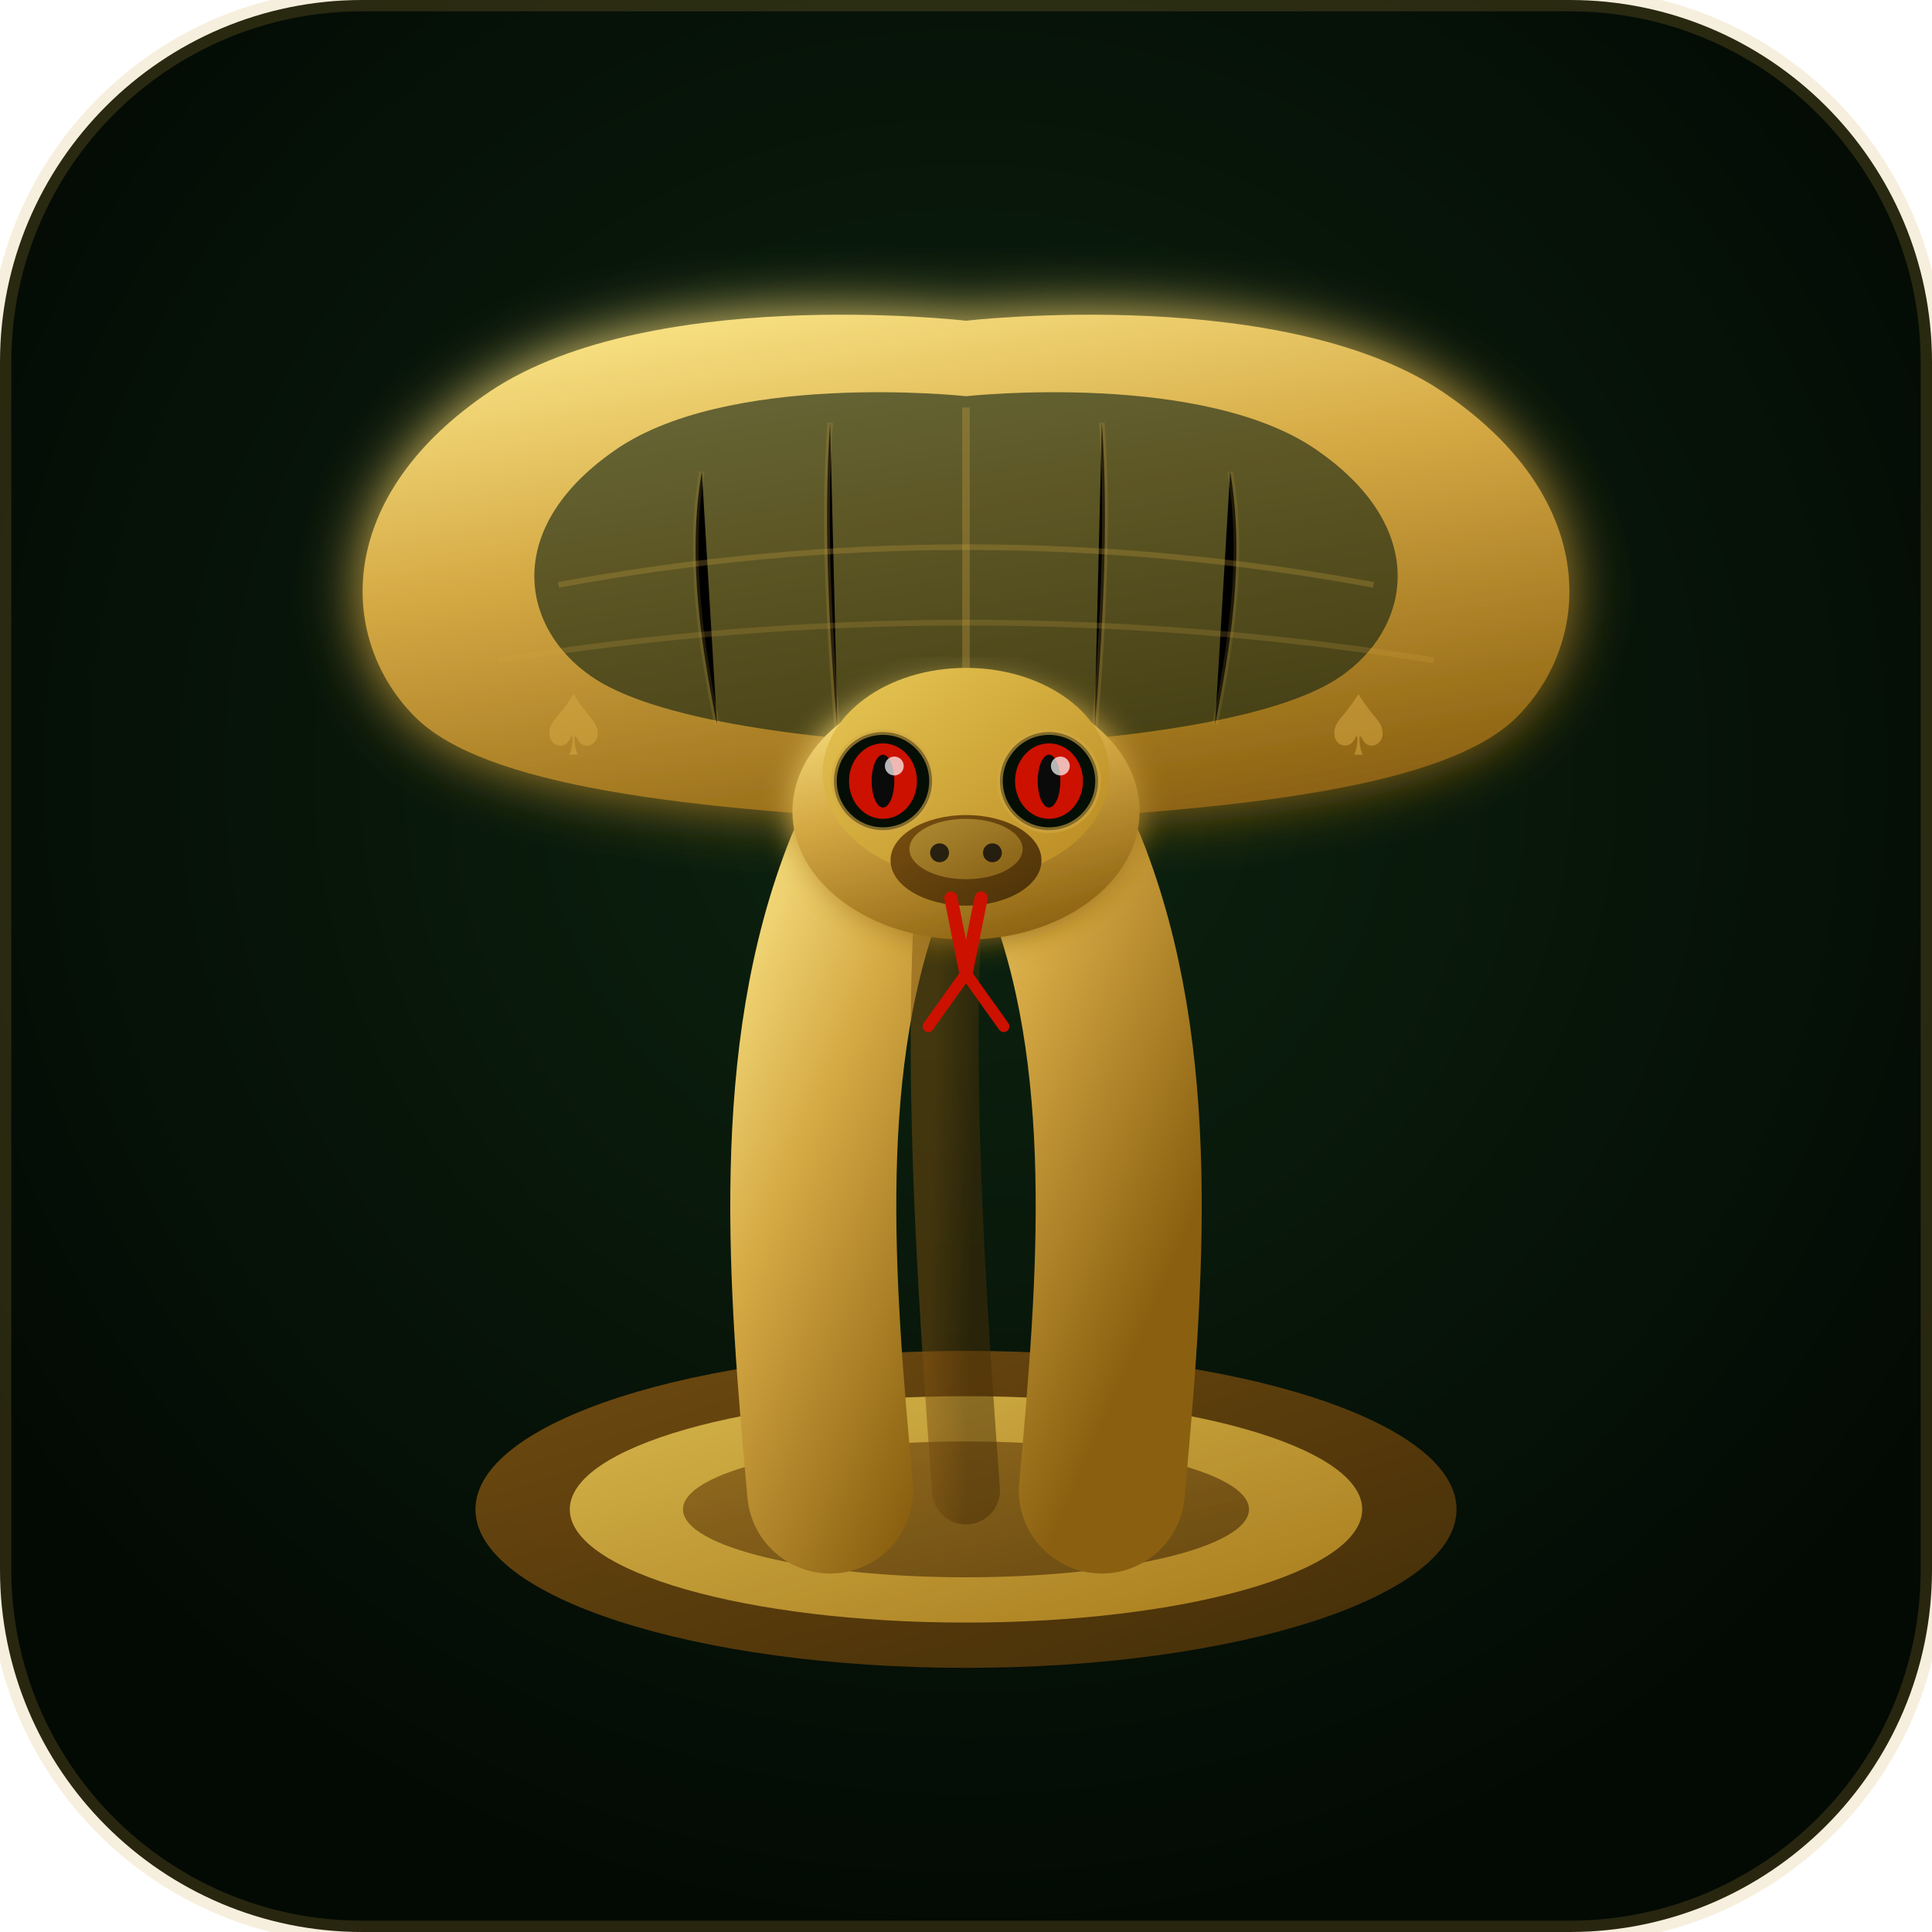
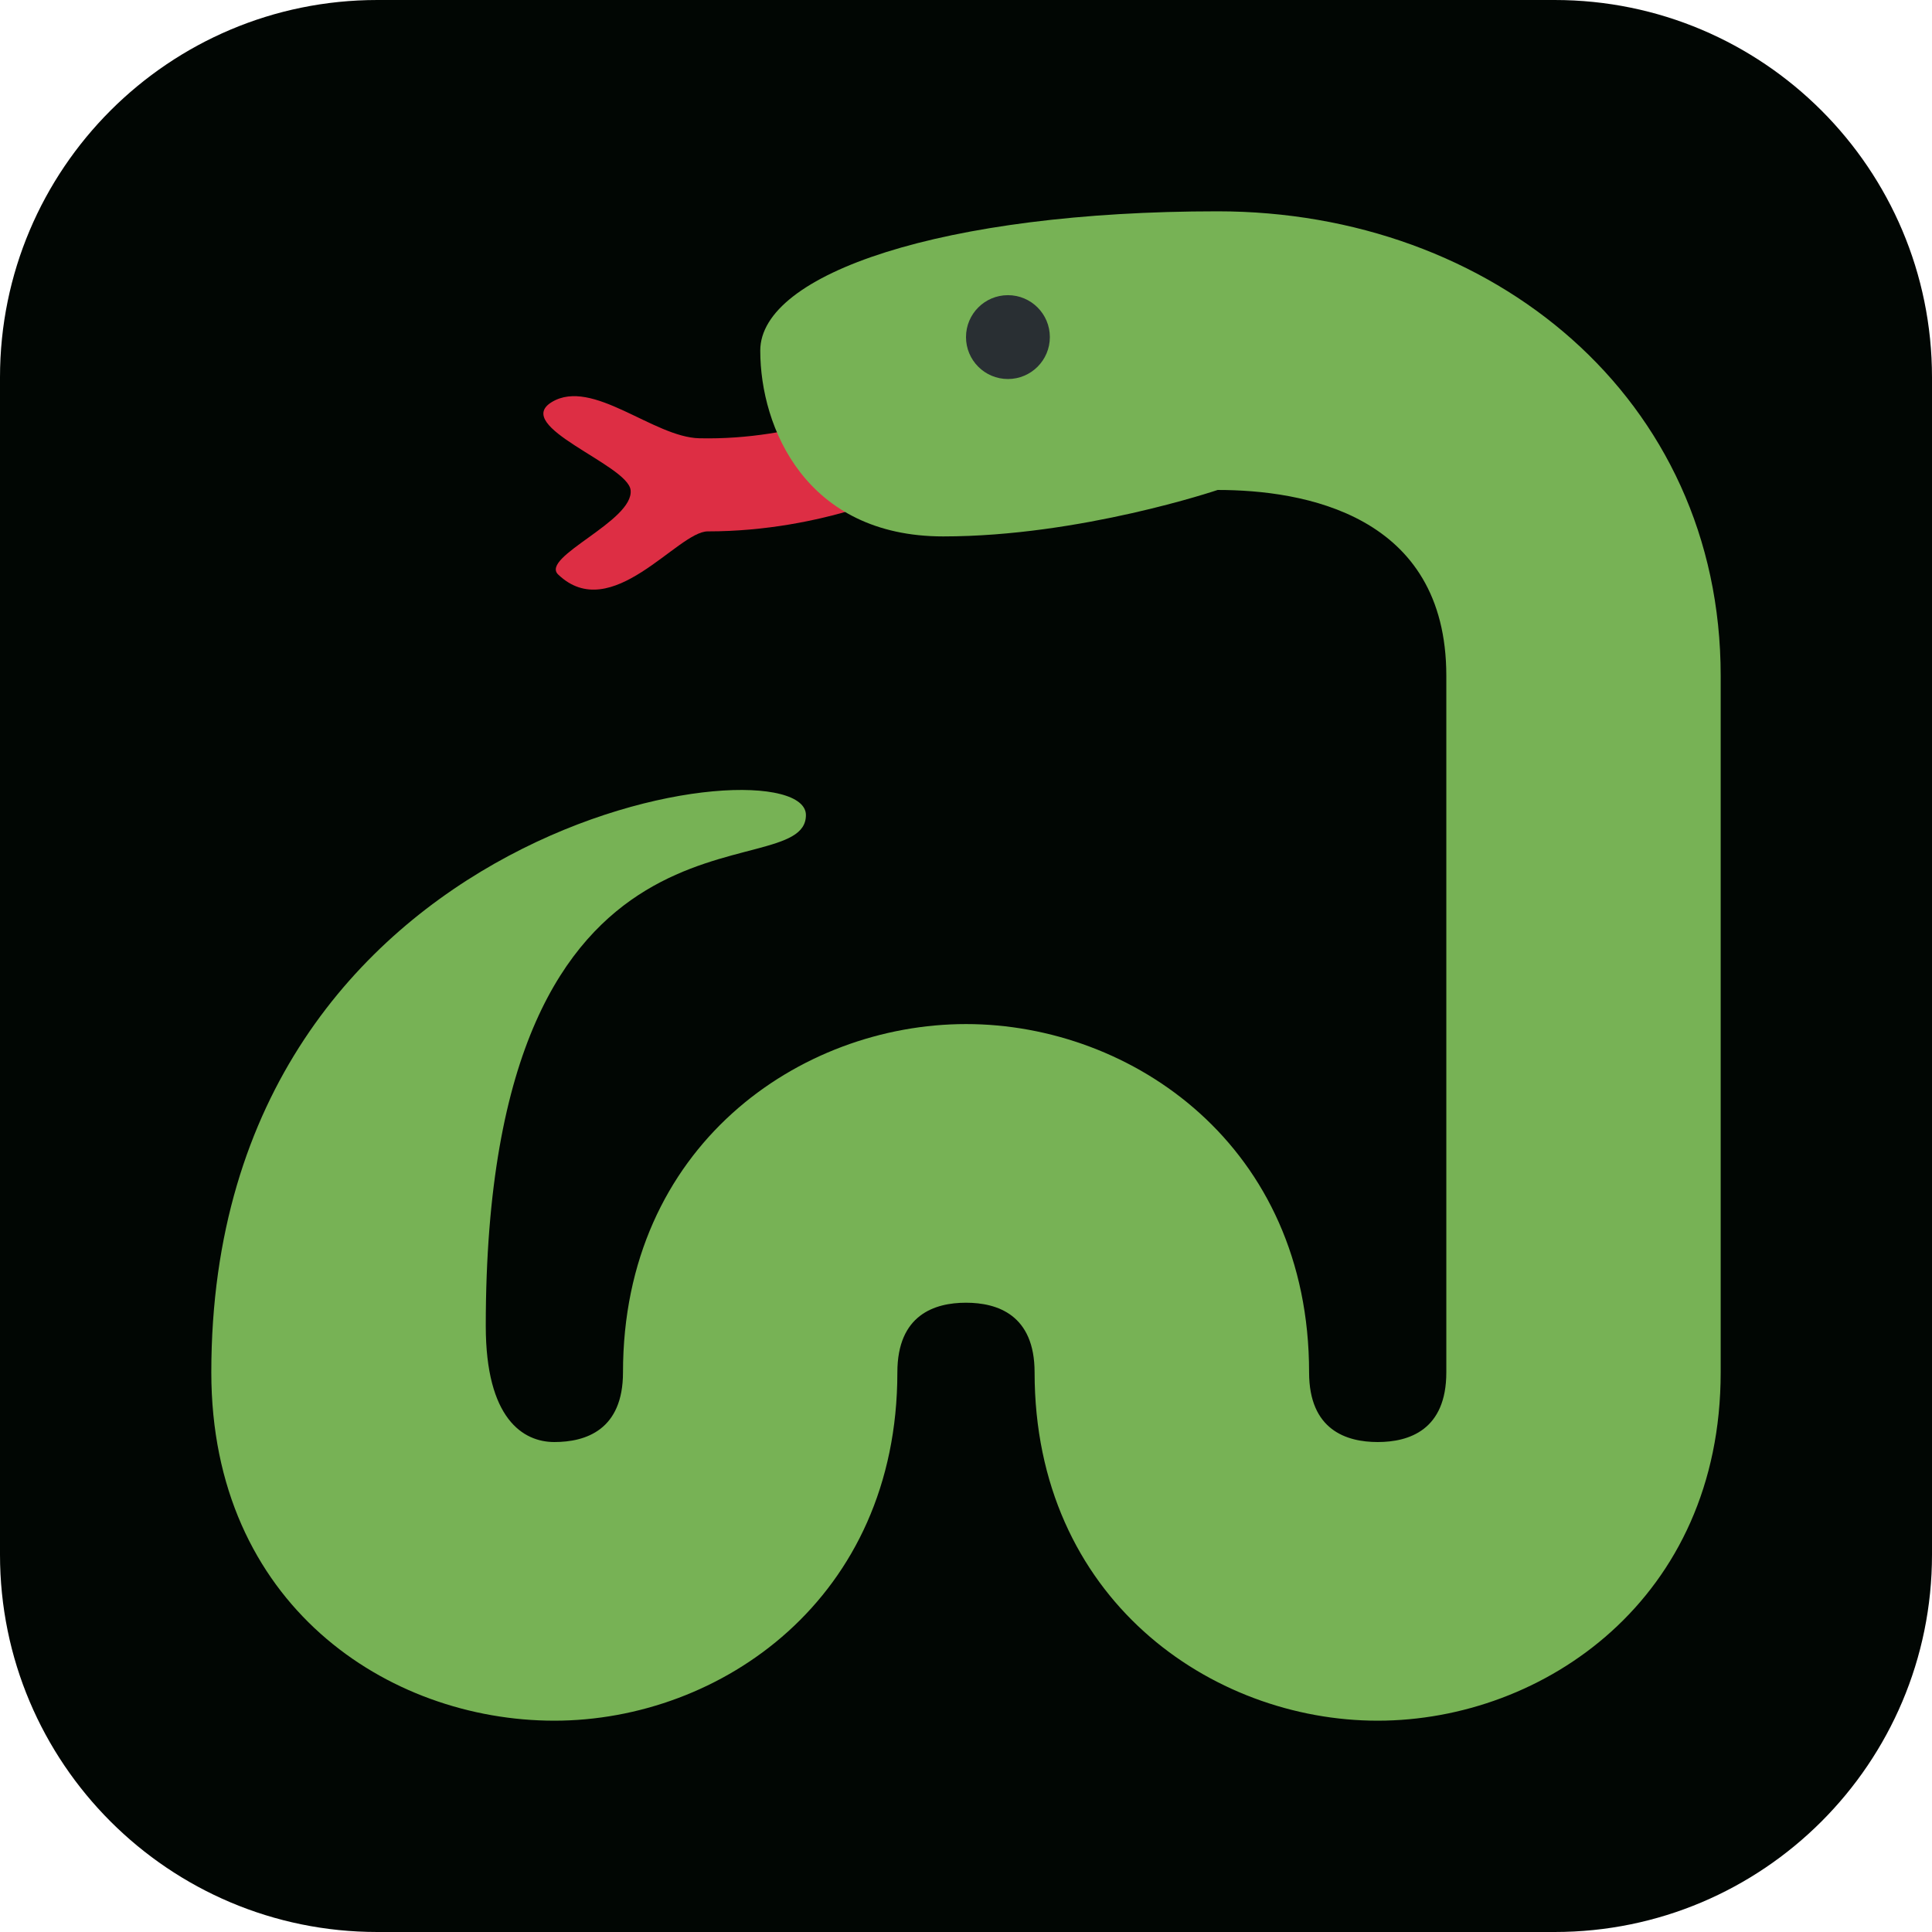
- <svg xmlns="http://www.w3.org/2000/svg" viewBox="0 0 512 512" width="512" height="512">
-   <defs>
-     <radialGradient id="bg" cx="50%" cy="40%" r="60%">
-       <stop offset="0%" stop-color="#0d2410" />
-       <stop offset="100%" stop-color="#030a04" />
-     </radialGradient>
-     <linearGradient id="gA" x1="30%" y1="0%" x2="70%" y2="100%">
-       <stop offset="0%" stop-color="#f7df80" />
-       <stop offset="40%" stop-color="#d4a843" />
-       <stop offset="100%" stop-color="#8a6010" />
-     </linearGradient>
-     <linearGradient id="gB" x1="0%" y1="0%" x2="100%" y2="100%">
-       <stop offset="0%" stop-color="#e8c855" />
-       <stop offset="100%" stop-color="#b88820" />
-     </linearGradient>
-     <linearGradient id="gDark" x1="0%" y1="0%" x2="100%" y2="100%">
-       <stop offset="0%" stop-color="#7a5010" />
-       <stop offset="100%" stop-color="#4a3008" />
-     </linearGradient>
-     <filter id="glow" x="-20%" y="-20%" width="140%" height="140%">
-       <feGaussianBlur stdDeviation="8" result="blur" />
-       <feMerge>
-         <feMergeNode in="blur" />
-         <feMergeNode in="SourceGraphic" />
-       </feMerge>
-     </filter>
-     <filter id="softglow" x="-10%" y="-10%" width="120%" height="120%">
-       <feGaussianBlur stdDeviation="4" result="blur" />
-       <feMerge>
-         <feMergeNode in="blur" />
-         <feMergeNode in="SourceGraphic" />
-       </feMerge>
-     </filter>
-   </defs>
-   <rect width="512" height="512" rx="96" fill="url(#bg)" />
-   <rect width="512" height="512" rx="96" fill="none" stroke="rgba(212,168,67,0.18)" stroke-width="6" />
-   <ellipse cx="256" cy="400" rx="130" ry="42" fill="url(#gDark)" opacity="0.9" />
-   <ellipse cx="256" cy="400" rx="105" ry="30" fill="url(#gB)" opacity="0.85" />
-   <ellipse cx="256" cy="400" rx="75" ry="18" fill="url(#gDark)" opacity="0.7" />
-   <path d="M 220 395 C 215 340 210 280 230 230 C 245 195 256 180 256 165" stroke="url(#gA)" stroke-width="44" fill="none" stroke-linecap="round" />
-   <path d="M 292 395 C 297 340 302 280 282 230 C 267 195 256 180 256 165" stroke="url(#gA)" stroke-width="44" fill="none" stroke-linecap="round" />
-   <path d="M 256 395 C 252 340 248 280 252 230 C 254 195 256 180 256 165" stroke="url(#gDark)" stroke-width="18" fill="none" stroke-linecap="round" opacity="0.5" />
-   <path d="M 256 85            C 256 85 170 75 128 105            C 88 133 90 170 110 190            C 128 208 180 215 256 218            C 332 215 384 208 402 190            C 422 170 424 133 384 105            C 342 75 256 85 256 85 Z" fill="url(#gA)" filter="url(#glow)" />
-   <path d="M 256 105            C 256 105 192 98 162 120            C 134 140 138 165 155 178            C 170 190 210 196 256 198            C 302 196 342 190 357 178            C 374 165 378 140 350 120            C 320 98 256 105 256 105 Z" fill="#0d2010" opacity="0.6" />
-   <path d="M 256 108 L 256 195" stroke="rgba(212,168,67,0.3)" stroke-width="2" />
-   <path d="M 220 112 C 218 140 220 170 222 195" stroke="rgba(212,168,67,0.2)" stroke-width="1.5" />
-   <path d="M 292 112 C 294 140 292 170 290 195" stroke="rgba(212,168,67,0.2)" stroke-width="1.5" />
-   <path d="M 186 125 C 182 148 186 172 190 192" stroke="rgba(212,168,67,0.15)" stroke-width="1.5" />
-   <path d="M 326 125 C 330 148 326 172 322 192" stroke="rgba(212,168,67,0.15)" stroke-width="1.5" />
-   <path d="M 148 155 Q 256 135 364 155" stroke="rgba(212,168,67,0.25)" stroke-width="1.5" fill="none" />
-   <path d="M 132 175 Q 256 155 380 175" stroke="rgba(212,168,67,0.2)" stroke-width="1.5" fill="none" />
-   <ellipse cx="256" cy="215" rx="46" ry="34" fill="url(#gA)" filter="url(#softglow)" />
-   <ellipse cx="256" cy="205" rx="38" ry="28" fill="url(#gB)" />
-   <ellipse cx="234" cy="207" rx="13" ry="13" fill="#050e05" />
-   <ellipse cx="278" cy="207" rx="13" ry="13" fill="#050e05" />
-   <ellipse cx="234" cy="207" rx="9" ry="10" fill="#cc1100" />
-   <ellipse cx="278" cy="207" rx="9" ry="10" fill="#cc1100" />
-   <ellipse cx="234" cy="207" rx="3" ry="7" fill="#0a0a0a" />
-   <ellipse cx="278" cy="207" rx="3" ry="7" fill="#0a0a0a" />
-   <circle cx="237" cy="203" r="2.5" fill="rgba(255,255,255,0.7)" />
-   <circle cx="281" cy="203" r="2.5" fill="rgba(255,255,255,0.7)" />
-   <ellipse cx="234" cy="207" rx="13" ry="13" fill="none" stroke="rgba(212,168,67,0.6)" stroke-width="1.5" />
-   <ellipse cx="278" cy="207" rx="13" ry="13" fill="none" stroke="rgba(212,168,67,0.6)" stroke-width="1.5" />
-   <ellipse cx="256" cy="228" rx="20" ry="12" fill="url(#gDark)" />
-   <ellipse cx="256" cy="225" rx="15" ry="8" fill="url(#gB)" opacity="0.5" />
-   <circle cx="249" cy="226" r="2.5" fill="#0a0a0a" opacity="0.8" />
-   <circle cx="263" cy="226" r="2.5" fill="#0a0a0a" opacity="0.8" />
-   <path d="M 252 238 L 256 258 L 260 238" stroke="#cc1100" stroke-width="3.5" fill="none" stroke-linecap="round" stroke-linejoin="round" />
-   <path d="M 256 258 L 246 272 M 256 258 L 266 272" stroke="#cc1100" stroke-width="3" fill="none" stroke-linecap="round" />
-   <text x="152" y="200" font-size="22" fill="rgba(212,168,67,0.55)" font-family="serif" text-anchor="middle">♠</text>
-   <text x="360" y="200" font-size="22" fill="rgba(212,168,67,0.55)" font-family="serif" text-anchor="middle">♠</text>
+ <svg xmlns="http://www.w3.org/2000/svg" width="512" height="512" viewBox="0 0 512 512">
+   <rect width="512" height="512" rx="100" fill="#010603" />
+   <svg x="56" y="56" width="400" height="400" viewBox="0 0 36 36">
+     <path fill="#DD2E44" d="M11.84 7.634c-.719 0-2.295 2.243-3.567 1.029-.44-.419 1.818-1.278 1.727-2.017-.075-.607-2.842-1.52-1.875-2.099.967-.578 2.418.841 3.513.866 2.382.055 4.212-.853 4.238-.866a1.082 1.082 0 0 1 1.464.496c.27.547.051 1.213-.488 1.486-.131.066-2.225 1.105-5.012 1.105z" />
+     <path fill="#77B255" d="M27.818 36c-3.967 0-8.182-2.912-8.182-8.308 0-1.374-.89-1.661-1.637-1.661-.746 0-1.636.287-1.636 1.661 0 5.396-4.216 8.308-8.182 8.308S0 33.23 0 27.692C0 14.4 14.182 12.565 14.182 14.4c0 1.835-7.636-1.107-7.636 12.185 0 2.215.89 2.769 1.636 2.769.747 0 1.637-.287 1.637-1.661 0-5.395 4.215-8.308 8.182-8.308 3.966 0 8.182 2.912 8.182 8.308 0 1.374.89 1.661 1.637 1.661s1.636-.287 1.636-1.661V11.077c0-3.855-3.417-4.431-5.454-4.431 0 0-3.272 1.108-6.545 1.108s-4.364-2.596-4.364-4.431C13.091 1.488 17.455 0 24 0c6.546 0 12 4.451 12 11.077v16.615C36 33.088 31.784 36 27.818 36z" />
+     <circle cx="19" cy="3" r="1" fill="#292F33" />
+   </svg>
</svg>
